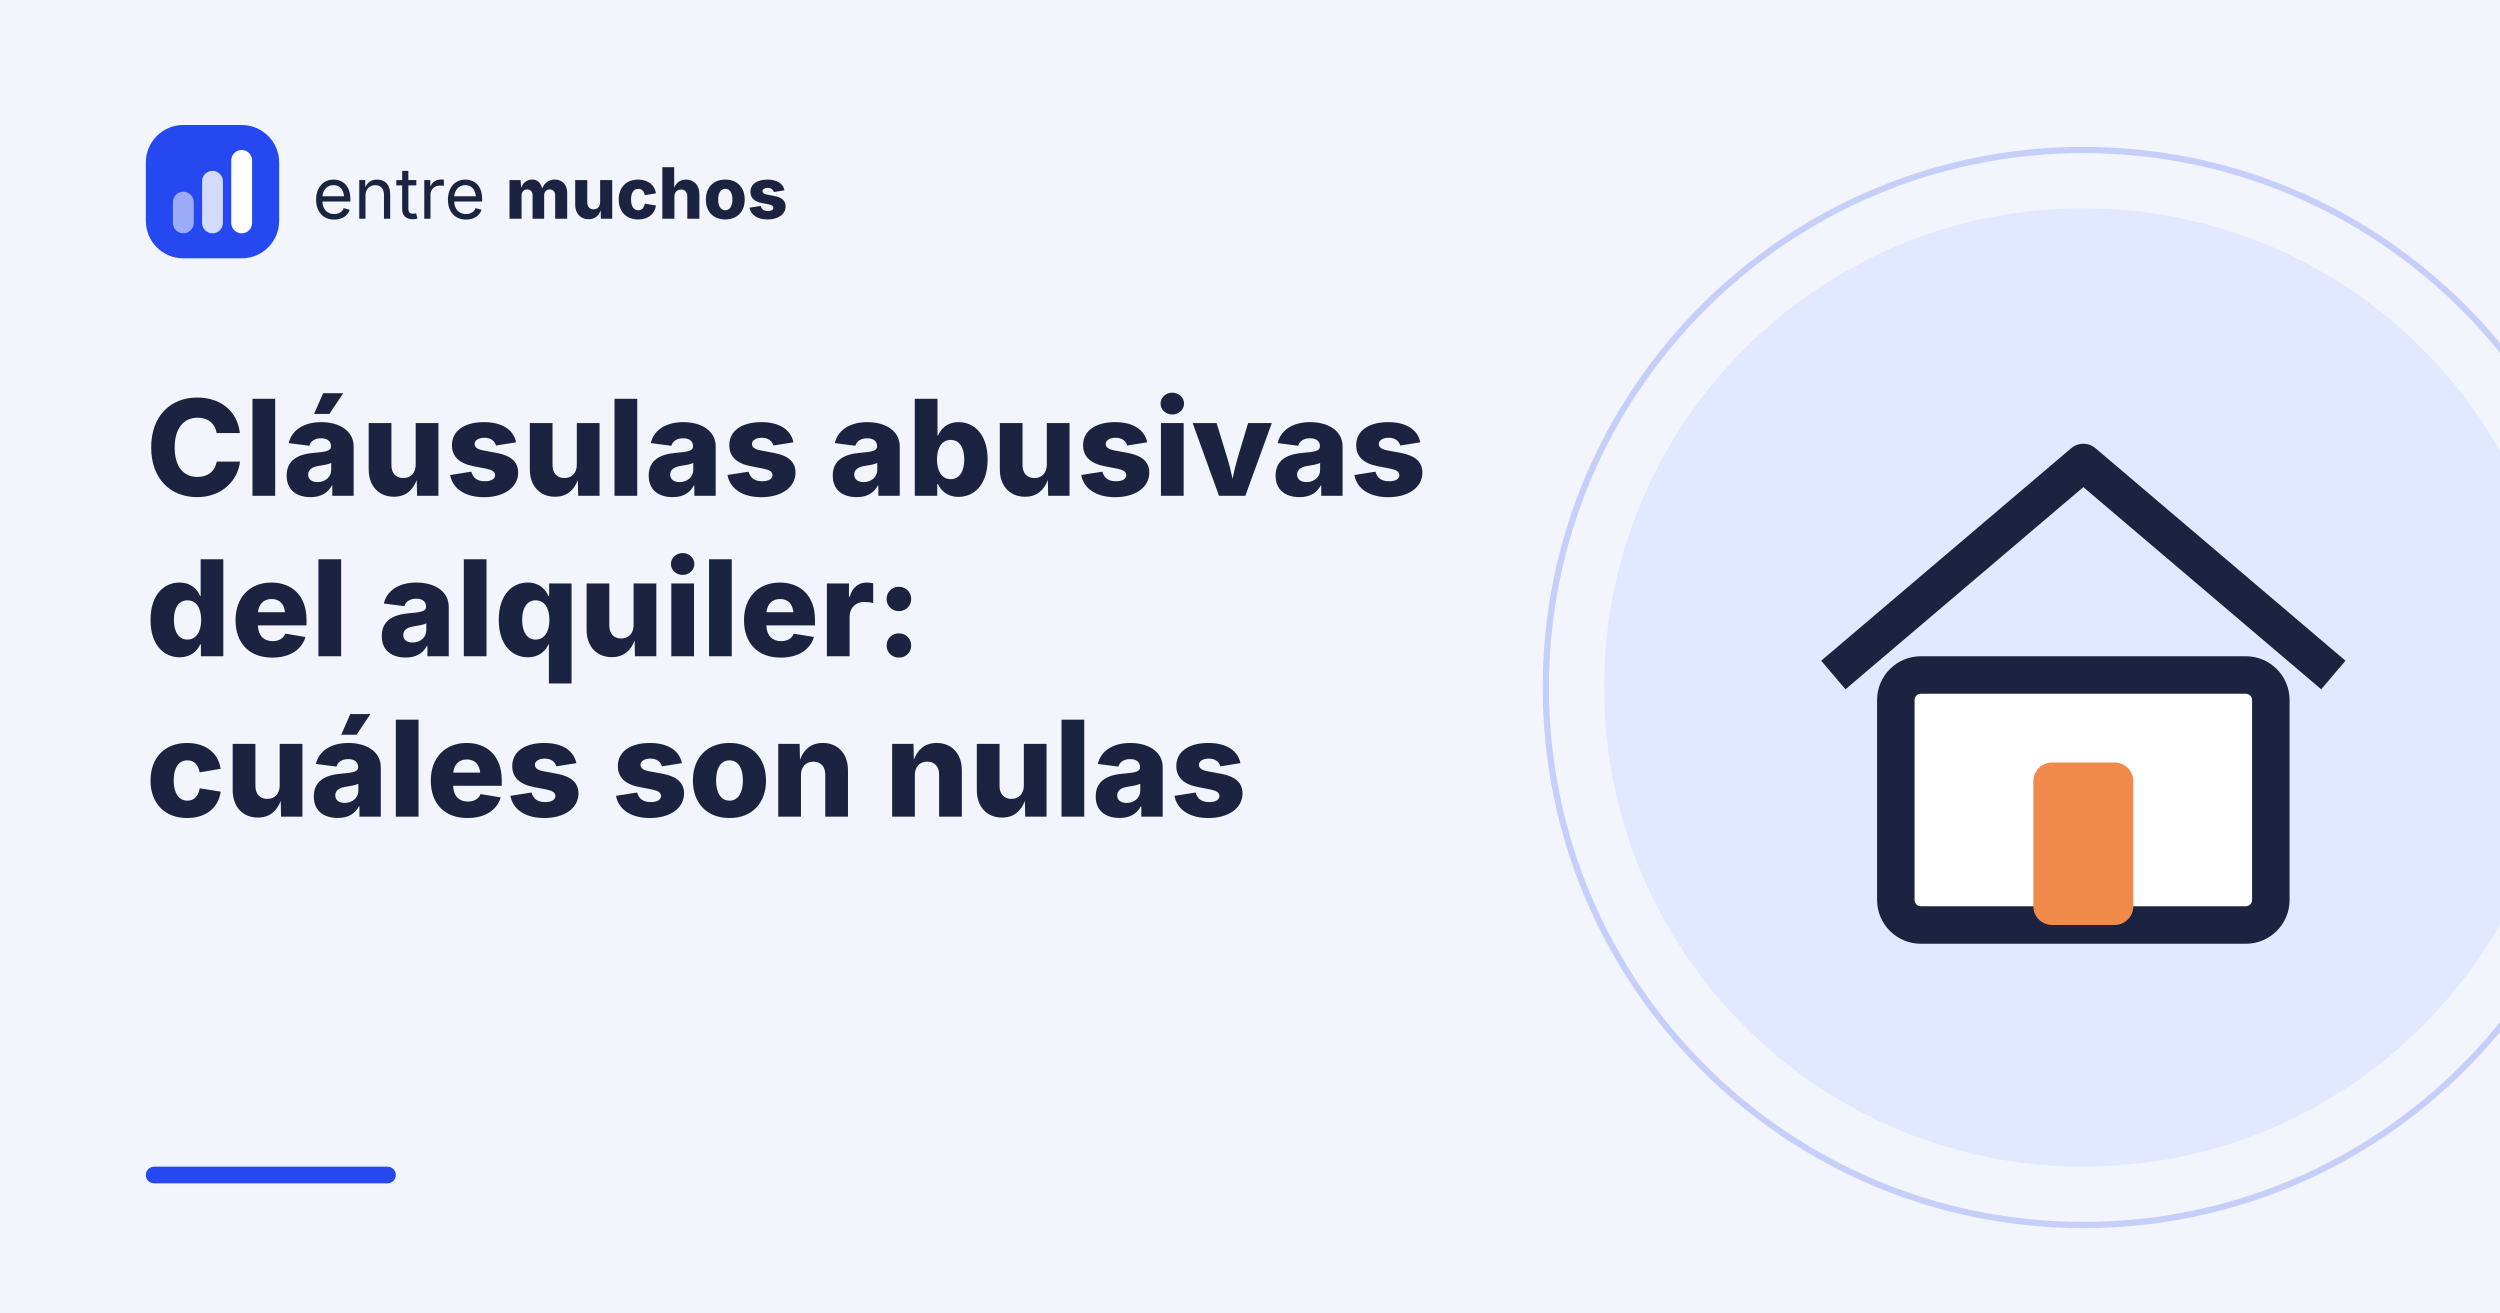
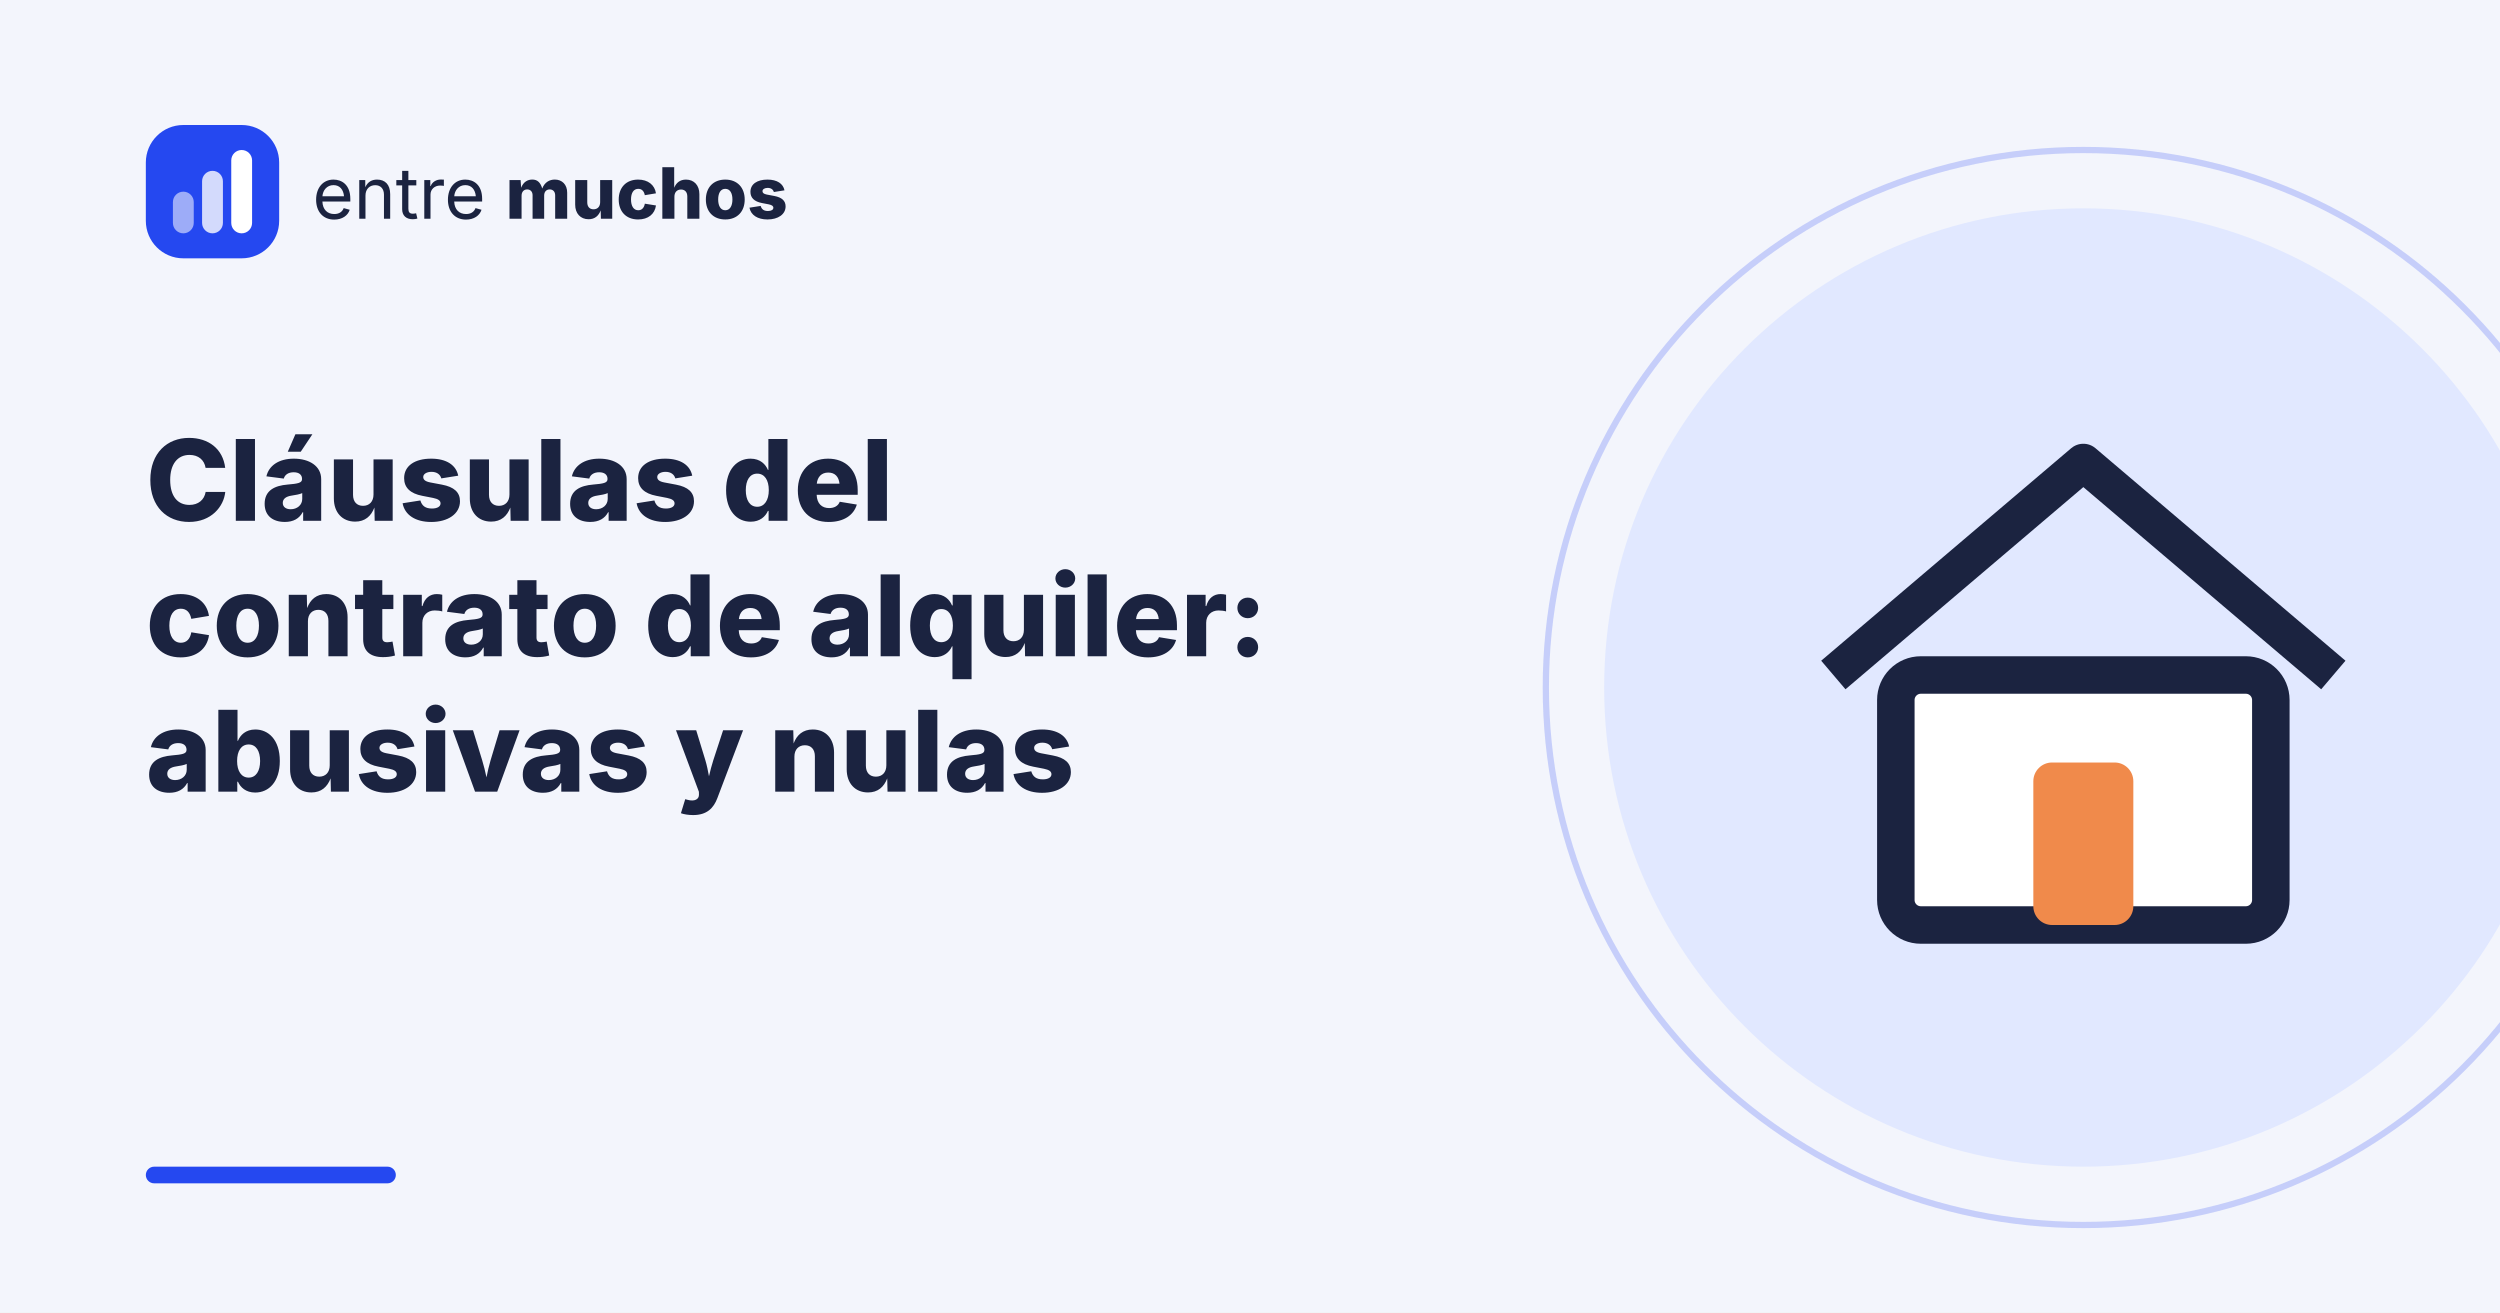
- <svg xmlns="http://www.w3.org/2000/svg" width="1200" height="630" viewBox="0 0 1200 630" role="img" aria-label="Cláusulas abusivas del alquiler: cuáles son nulas">
+ <svg xmlns="http://www.w3.org/2000/svg" width="1200" height="630" viewBox="0 0 1200 630" role="img" aria-label="Cláusulas del contrato de alquiler: abusivas y nulas">
  <rect width="1200" height="630" fill="#f3f5fc" />
  <circle cx="1000" cy="330" r="230" fill="#e1e8ff" />
  <circle cx="1000" cy="330" r="258" fill="none" stroke="#2548f0" stroke-opacity=".22" stroke-width="3" />
  <g transform="translate(850 180) scale(3)">
    <path d="M10 48 50 14l40 34" fill="none" stroke="#1b2340" stroke-width="6" stroke-linejoin="round" />
    <rect x="20" y="48" width="60" height="40" rx="4" fill="#fff" stroke="#1b2340" stroke-width="6" />
    <rect x="42" y="62" width="16" height="26" rx="3" fill="#f08a4b" />
  </g>
  <rect x="70" y="60" width="64" height="64" rx="18" fill="#2548f0" />
  <rect x="83" y="92" width="10" height="20" rx="5" fill="#fff" fill-opacity=".55" />
  <rect x="97" y="82" width="10" height="30" rx="5" fill="#fff" fill-opacity=".8" />
  <rect x="111" y="72" width="10" height="40" rx="5" fill="#fff" />
  <text x="150" y="105" font-family="Inter,Helvetica,Arial,sans-serif" font-size="34" fill="#1b2340">entre <tspan font-weight="800">muchos</tspan>
  </text>
-   <text font-family="Inter,Helvetica,Arial,sans-serif" font-size="64" font-weight="800" fill="#1b2340">
-     <tspan x="70" y="238">Cláusulas abusivas</tspan>
-     <tspan x="70" y="315">del alquiler:</tspan>
-     <tspan x="70" y="392">cuáles son nulas</tspan>
+   <text font-family="Inter,Helvetica,Arial,sans-serif" font-size="54" font-weight="800" fill="#1b2340">
+     <tspan x="70" y="250">Cláusulas del</tspan>
+     <tspan x="70" y="315">contrato de alquiler:</tspan>
+     <tspan x="70" y="380">abusivas y nulas</tspan>
  </text>
  <rect x="70" y="560" width="120" height="8" rx="4" fill="#2548f0" />
</svg>
